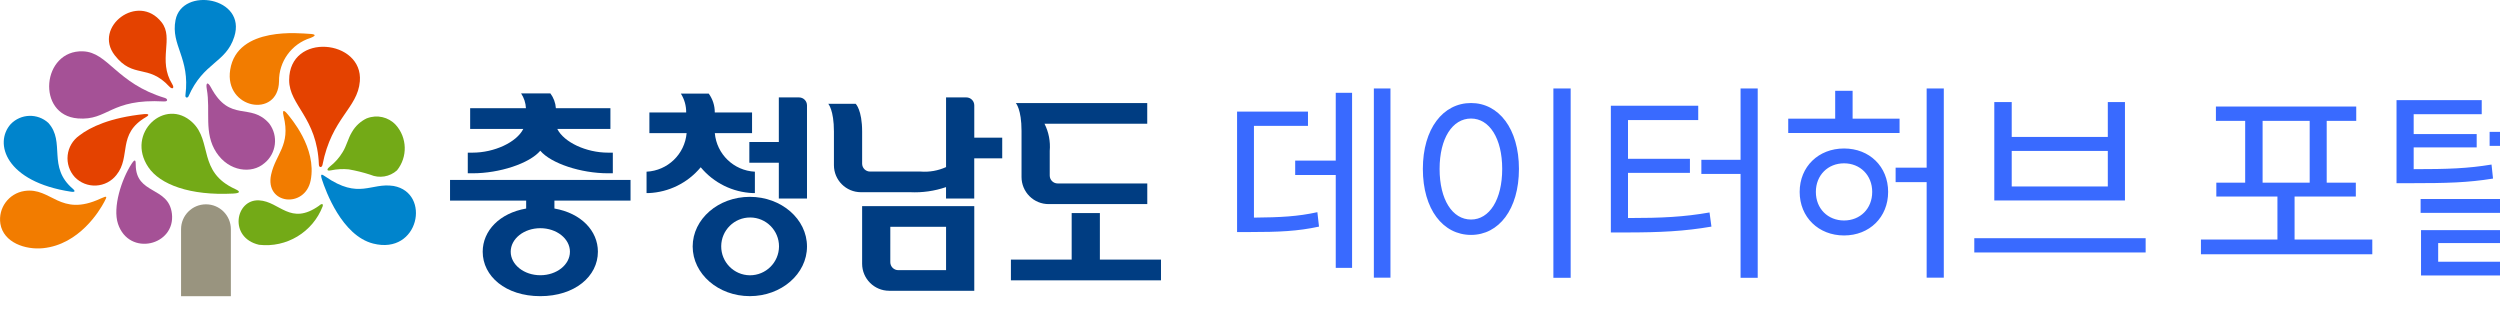
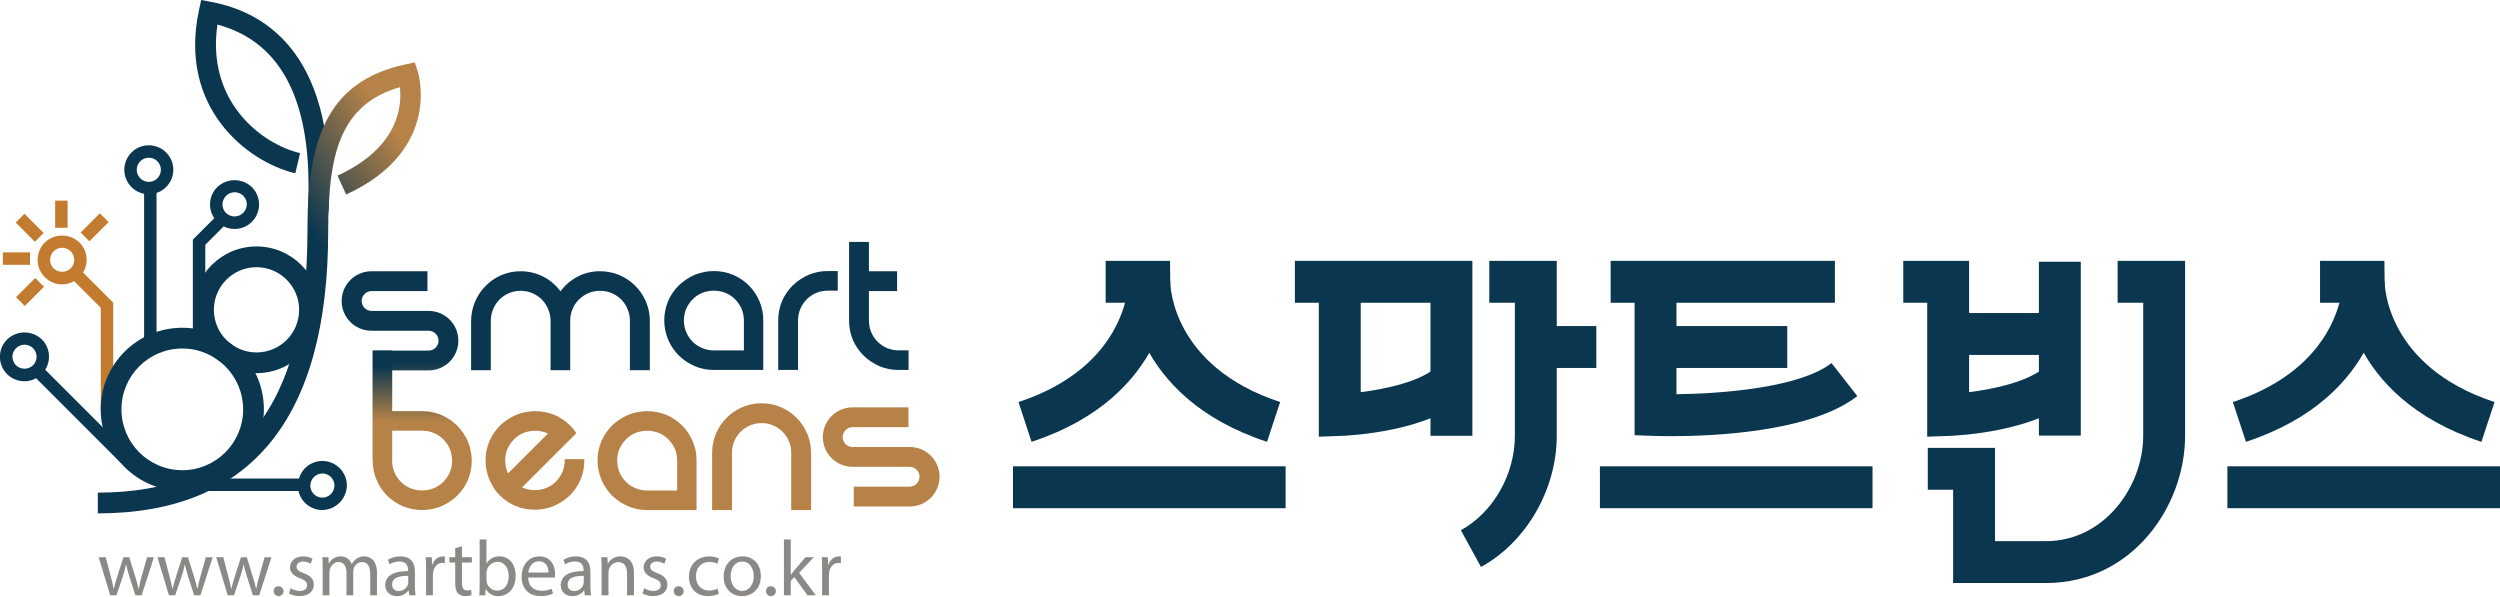
- <svg xmlns="http://www.w3.org/2000/svg" width="287" height="36" viewBox="0 0 287 36">
+ <svg xmlns="http://www.w3.org/2000/svg" xmlns:xlink="http://www.w3.org/1999/xlink" width="1636.949" height="390.336" viewBox="0 0 1636.949 390.336">
  <defs>
-     <clipPath id="clip-path">
-       <rect id="사각형_1910" data-name="사각형 1910" width="133.282" height="34" fill="none" />
-     </clipPath>
+     <linearGradient id="linear-gradient" x1="0.5" y1="0.378" x2="0.5" y2="0.634" gradientUnits="objectBoundingBox">
+       <stop offset="0" stop-color="#0a3650" />
+       <stop offset="1" stop-color="#b68248" />
+     </linearGradient>
+     <linearGradient id="linear-gradient-2" x1="0.696" y1="0.412" x2="0.94" y2="0.176" xlink:href="#linear-gradient" />
+     <linearGradient id="linear-gradient-3" x1="0.5" y1="0.143" x2="0.5" y2="0.638" xlink:href="#linear-gradient" />
  </defs>
-   <g id="logo" transform="translate(0 -0.001)">
-     <g id="그룹_1739" data-name="그룹 1739" transform="translate(0 0.001)" clip-path="url(#clip-path)">
-       <path id="패스_38382" data-name="패스 38382" d="M25.006,16.4c-3.132-2.959-7.693,1.222-5.069,5.129,1.341,2,4.793,3.294,9.745,3.034.707-.037.939-.194.235-.514-4.335-1.97-2.6-5.467-4.911-7.649" transform="translate(-2.912 -2.342)" fill="#73aa17" fill-rule="evenodd" />
-       <path id="패스_38383" data-name="패스 38383" d="M11.969,27.1c.323-.615.41-.766-.421-.38-4.7,2.184-5.621-1.341-8.744-.871A3.3,3.3,0,0,0,.042,29.608c.36,2.184,2.892,3.013,4.906,2.808,4.15-.425,6.487-4.3,7.02-5.313" transform="translate(0 -3.924)" fill="#f27c00" fill-rule="evenodd" />
-       <path id="패스_38384" data-name="패스 38384" d="M8.455,24.071c.166.141.382.412-.221.321-7.516-1.133-8.88-5.578-6.926-7.762a3.1,3.1,0,0,1,4.315-.141c2.008,2.214-.155,5.057,2.833,7.583" transform="translate(-0.077 -2.384)" fill="#0084cc" fill-rule="evenodd" />
-       <path id="패스_38385" data-name="패스 38385" d="M40.2,4.566c.732.026.92.175.178.471a5.156,5.156,0,0,0-3.619,4.993c-.1,4.288-6.306,3.152-5.607-1.33.79-5.072,8.2-4.166,9.048-4.134" transform="translate(-4.727 -0.682)" fill="#f27c00" fill-rule="evenodd" />
-       <path id="패스_38386" data-name="패스 38386" d="M15.939,29c1.275,3.811,6.631,2.483,6.189-1.18-.382-3.153-4.151-2.142-4.151-5.612,0-.422-.036-.769-.46-.123-1.181,1.8-2.208,5.028-1.577,6.915" transform="translate(-2.394 -3.303)" fill="#a55196" fill-rule="evenodd" />
-       <path id="패스_38387" data-name="패스 38387" d="M41.532,27.744c-3.3,2.331-4.5-.487-6.875-.62-2.732-.153-3.526,4.286-.01,5.1a6.966,6.966,0,0,0,7.3-4.4c.087-.21,0-.451-.417-.08" transform="translate(-4.91 -4.123)" fill="#73aa17" fill-rule="evenodd" />
-       <path id="패스_38388" data-name="패스 38388" d="M41.23,22.99c.739-3.745-2.371-7.243-2.666-7.615-.078-.1-.711-.862-.437.262.821,3.35-.911,4.3-1.436,6.687-.757,3.435,3.895,3.931,4.539.666" transform="translate(-5.565 -2.285)" fill="#f27c00" fill-rule="evenodd" />
-       <path id="패스_38389" data-name="패스 38389" d="M17.978,15.441c-3.943.4-6.241,1.5-7.483,2.463a3.2,3.2,0,0,0-.517,4.778,3.169,3.169,0,0,0,4.775-.247c1.721-2.117.036-4.7,3.407-6.655.494-.286.186-.377-.182-.338" transform="translate(-1.389 -2.346)" fill="#e44200" />
-       <path id="패스_38390" data-name="패스 38390" d="M48.874,15.965a3.882,3.882,0,0,0-1.738,1.6c-.438.721-.61,1.57-1.055,2.285A6.038,6.038,0,0,1,44.626,21.5c-.321.24-.5.577.114.45a6.619,6.619,0,0,1,2.033-.113,17.992,17.992,0,0,1,2.477.615,2.881,2.881,0,0,0,3.064-.5,4.031,4.031,0,0,0-.141-5.221,3.011,3.011,0,0,0-3.3-.758" transform="translate(-6.739 -2.395)" fill="#73aa17" fill-rule="evenodd" />
-       <path id="패스_38391" data-name="패스 38391" d="M51.8,24.945c-2.648-.415-3.948,1.6-7.846-1.084-.347-.237-.637-.436-.382.352.419,1.281,2.279,6.432,5.88,7.345,5.274,1.34,6.671-5.816,2.348-6.613" transform="translate(-6.609 -3.596)" fill="#0084cc" fill-rule="evenodd" />
-       <path id="패스_38392" data-name="패스 38392" d="M23.747,2.3c-.571,2.93,1.693,4.316,1.136,8.624-.044.343.265.335.349.143,1.719-3.95,4.287-3.8,5.258-6.846C31.943-.328,24.5-1.558,23.747,2.3" transform="translate(-3.596 0)" fill="#0084cc" fill-rule="evenodd" />
-       <path id="패스_38393" data-name="패스 38393" d="M9.946,14.652c3.494.274,3.675-2.3,9.882-1.95.505.028.444-.3.12-.4-5.564-1.678-6.513-5.243-9.405-5.353-4.726-.18-5.4,7.33-.6,7.7" transform="translate(-1.012 -1.056)" fill="#a55196" fill-rule="evenodd" />
-       <path id="패스_38394" data-name="패스 38394" d="M15.409,6.564c2.141,2.753,3.8.935,6.26,3.584.359.387.628.2.35-.254-1.712-2.77.213-5.28-1.224-7.112-2.709-3.455-7.9.544-5.386,3.781" transform="translate(-2.24 -0.221)" fill="#e44200" fill-rule="evenodd" />
-       <path id="패스_38395" data-name="패스 38395" d="M39.146,10.156c0,2.918,3.208,4.269,3.413,9.71.014.36.345.371.415.015,1.06-5.42,4.032-6.469,4.288-9.584.4-4.814-8.116-5.685-8.116-.142" transform="translate(-5.951 -0.963)" fill="#e44200" fill-rule="evenodd" />
-       <path id="패스_38396" data-name="패스 38396" d="M34.584,20.469a3.3,3.3,0,0,0,.566-4.577c-2.163-2.479-4.485-.011-6.695-4.151-.364-.68-.6-.533-.467.2.454,2.528-.376,5.04,1.1,7.284,1.464,2.223,4.079,2.469,5.495,1.241" transform="translate(-4.249 -1.719)" fill="#a55196" fill-rule="evenodd" />
-       <path id="패스_38397" data-name="패스 38397" d="M27.37,27.661a2.859,2.859,0,0,0-2.859,2.859v7.685H30.23V30.52a2.859,2.859,0,0,0-2.859-2.859" transform="translate(-3.726 -4.205)" fill="#99947f" fill-rule="evenodd" />
-       <path id="패스_38398" data-name="패스 38398" d="M71.651,19.225c1.241,1.468,4.689,2.591,7.773,2.591h.554v-2.37h-.554c-2.5,0-5.058-1.194-5.822-2.723h6.1V14.345H73.441a3.173,3.173,0,0,0-.632-1.7H69.448a3.335,3.335,0,0,1,.555,1.7H63.6v2.378h6.1c-.761,1.529-3.323,2.723-5.819,2.723h-.554v2.37h.554c3.082,0,6.524-1.123,7.771-2.591" transform="translate(-9.626 -1.922)" fill="#003d82" />
-       <path id="패스_38399" data-name="패스 38399" d="M81.647,26.734V24.356H60.925v2.378h8.739v.909c-3.052.528-4.989,2.551-4.989,4.959,0,2.818,2.639,5.1,6.61,5.1S77.9,35.42,77.9,32.6c0-2.411-1.938-4.431-4.992-4.959v-.909ZM74.69,32.6c0,1.5-1.53,2.7-3.4,2.7s-3.4-1.208-3.4-2.7,1.525-2.7,3.4-2.7,3.4,1.208,3.4,2.7" transform="translate(-9.261 -3.703)" fill="#003d82" />
-       <path id="패스_38400" data-name="패스 38400" d="M147.07,34.189V28.843h-3.238v5.347h-6.975v2.376h17.229V34.189Z" transform="translate(-20.804 -4.385)" fill="#003d82" />
-       <path id="패스_38401" data-name="패스 38401" d="M138.177,22.442a3.106,3.106,0,0,0,3.108,3.109h11.328V23.181H142.323a.909.909,0,0,1-.909-.913V19.44a5.781,5.781,0,0,0-.6-3.112h11.794V13.951H137.522s.655.707.655,3.191Z" transform="translate(-20.905 -2.121)" fill="#003d82" />
-       <path id="패스_38402" data-name="패스 38402" d="M128.892,17.807V14.1a.912.912,0,0,0-.912-.912h-2.328v8h0a5.987,5.987,0,0,1-2.926.512h-5.8a.908.908,0,0,1-.908-.909V17.11c0-2.485-.741-3.189-.741-3.189h-3.148s.651.7.651,3.189v3.86a3.1,3.1,0,0,0,3.1,3.1h5.657a11.029,11.029,0,0,0,4.112-.586l0-.005V24.8h3.239V20.182H132.1V17.807Z" transform="translate(-17.045 -2.005)" fill="#003d82" />
-       <path id="패스_38403" data-name="패스 38403" d="M116.714,34.524a3.107,3.107,0,0,0,3.107,3.1h9.768V27.909H116.714Zm3.236-4.241h6.4v4.974h-5.492a.915.915,0,0,1-.909-.914Z" transform="translate(-17.742 -4.243)" fill="#003d82" />
-       <path id="패스_38404" data-name="패스 38404" d="M100.335,26.648c-3.623,0-6.561,2.556-6.561,5.7s2.937,5.7,6.561,5.7,6.563-2.554,6.563-5.7-2.938-5.7-6.563-5.7m0,9.006a3.318,3.318,0,1,1,3.351-3.316,3.333,3.333,0,0,1-3.351,3.316" transform="translate(-14.255 -4.051)" fill="#003d82" />
-       <path id="패스_38405" data-name="패스 38405" d="M107.158,13.19H104.83v5.119h-3.385v2.376h3.385V24.8h3.234V14.1a.912.912,0,0,0-.906-.911" transform="translate(-15.421 -2.005)" fill="#003d82" />
-       <path id="패스_38406" data-name="패스 38406" d="M93.75,21.131a8.212,8.212,0,0,0,6,2.963h.217V21.637a4.858,4.858,0,0,1-4.6-4.424h4.275V14.835H95.362a3.626,3.626,0,0,0-.691-2.159h-3.2a3.945,3.945,0,0,1,.608,2.159H87.856v2.378H92.13a4.855,4.855,0,0,1-4.6,4.424v2.457h.216a8.208,8.208,0,0,0,6-2.963" transform="translate(-13.306 -1.927)" fill="#003d82" />
+   <g id="그룹_7415" data-name="그룹 7415" transform="translate(-71.784 -211.513)">
+     <g id="그룹_7399" data-name="그룹 7399" transform="translate(735.079 382.309)">
+       <g id="그룹_7364" data-name="그룹 7364" transform="translate(598.976)">
+         <g id="그룹_7363" data-name="그룹 7363">
+           <path id="패스_54129" data-name="패스 54129" d="M687.382,495.3H626.594V434.216H610V406.783h44.028v61.09h33.355c38.085,0,63.67-35.667,63.67-68.98V311.771H734.306V284.338h44.178V398.894C778.485,445.26,743.657,495.3,687.382,495.3Z" transform="translate(-609.999 -284.338)" fill="#0a3650" />
+         </g>
+       </g>
+       <g id="그룹_7366" data-name="그룹 7366" transform="translate(293.258)">
+         <g id="그룹_7365" data-name="그룹 7365">
+           <path id="패스_54130" data-name="패스 54130" d="M492.826,484.773l-13.181-24.056c21.138-11.586,35.344-36.432,35.344-61.824V311.771H498.243V284.338h44.178V398.894C542.421,434,522.494,468.516,492.826,484.773Z" transform="translate(-479.645 -284.338)" fill="#0a3650" />
+         </g>
+       </g>
+       <g id="그룹_7368" data-name="그룹 7368" transform="translate(3.579)">
+         <g id="그룹_7367" data-name="그룹 7367">
+           <path id="패스_54131" data-name="패스 54131" d="M364.711,402.845l-8.581-26.051c49.526-16.321,64.969-47.159,69.777-65.023h-12.69V284.338h42.142l.152,13.57C455.542,300.957,455.284,373,364.711,402.845Z" transform="translate(-356.13 -284.338)" fill="#0a3650" />
+         </g>
+       </g>
+       <g id="그룹_7370" data-name="그룹 7370" transform="translate(75.527 13.57)">
+         <g id="그룹_7369" data-name="그룹 7369">
+           <path id="패스_54132" data-name="패스 54132" d="M477.611,395.062c-90.575-29.844-90.833-101.889-90.8-104.938l27.433.3-13.715-.148,13.715.047c.012,2.247,1.065,55.332,71.951,78.692Z" transform="translate(-386.808 -290.124)" fill="#0a3650" />
+         </g>
+       </g>
+       <g id="그룹_7372" data-name="그룹 7372" transform="translate(0 134.536)">
+         <g id="그룹_7371" data-name="그룹 7371">
+           <rect id="사각형_2733" data-name="사각형 2733" width="178.49" height="27.432" fill="#0a3650" />
+         </g>
+       </g>
+       <g id="그룹_7374" data-name="그룹 7374" transform="translate(798.736)">
+         <g id="그룹_7373" data-name="그룹 7373">
+           <path id="패스_54133" data-name="패스 54133" d="M703.755,402.845l-8.581-26.051c49.54-16.323,64.969-47.159,69.777-65.023H752.263V284.338h42.143l.152,13.565C794.588,300.957,794.335,373,703.755,402.845Z" transform="translate(-695.174 -284.338)" fill="#0a3650" />
+         </g>
+       </g>
+       <g id="그룹_7376" data-name="그룹 7376" transform="translate(870.686 13.57)">
+         <g id="그룹_7375" data-name="그룹 7375">
+           <path id="패스_54134" data-name="패스 54134" d="M816.661,395.062c-90.58-29.844-90.838-101.889-90.807-104.938l27.433.3-13.718-.148,13.718.047c.012,2.247,1.065,55.332,71.956,78.692Z" transform="translate(-725.853 -290.124)" fill="#0a3650" />
+         </g>
+       </g>
+       <g id="그룹_7378" data-name="그룹 7378" transform="translate(795.158 134.536)">
+         <g id="그룹_7377" data-name="그룹 7377">
+           <rect id="사각형_2734" data-name="사각형 2734" width="178.496" height="27.432" fill="#0a3650" />
+         </g>
+       </g>
+       <g id="그룹_7380" data-name="그룹 7380" transform="translate(384.298 134.536)">
+         <g id="그룹_7379" data-name="그룹 7379">
+           <rect id="사각형_2735" data-name="사각형 2735" width="178.496" height="27.432" fill="#0a3650" />
+         </g>
+       </g>
+       <g id="그룹_7382" data-name="그룹 7382" transform="translate(184.569 0.001)">
+         <g id="그룹_7381" data-name="그룹 7381">
+           <path id="패스_54135" data-name="패스 54135" d="M549.525,398.892H522.093V311.77H433.3V284.338H549.525Z" transform="translate(-433.302 -284.338)" fill="#0a3650" />
+         </g>
+       </g>
+       <g id="그룹_7384" data-name="그룹 7384" transform="translate(200.246 13.718)">
+         <g id="그룹_7383" data-name="그룹 7383">
+           <path id="패스_54136" data-name="패스 54136" d="M439.986,391.607V290.187h27.431v72.265c16.464-2.064,39.37-6.937,50.1-16.842l18.61,20.148C511.595,388.422,460,390.891,454.191,391.1Z" transform="translate(-439.986 -290.187)" fill="#0a3650" />
+         </g>
+       </g>
+       <g id="그룹_7386" data-name="그룹 7386" transform="translate(582.924)">
+         <g id="그룹_7385" data-name="그룹 7385">
+           <path id="패스_54137" data-name="패스 54137" d="M618.829,399.475v-87.7H603.155V284.338h43.106v85.983c16.462-2.064,39.378-6.937,50.1-16.844l18.612,20.155c-24.534,22.658-76.135,25.127-81.937,25.336Z" transform="translate(-603.155 -284.338)" fill="#0a3650" />
+         </g>
+       </g>
+       <g id="그룹_7388" data-name="그룹 7388" transform="translate(391.323 0.001)">
+         <g id="그룹_7387" data-name="그룹 7387">
+           <rect id="사각형_2736" data-name="사각형 2736" width="146.83" height="27.432" fill="#0a3650" />
+         </g>
+       </g>
+       <g id="그룹_7390" data-name="그룹 7390" transform="translate(406.997 13.718)">
+         <g id="그룹_7389" data-name="그룹 7389">
+           <path id="패스_54138" data-name="패스 54138" d="M552.366,391.267c-5.462,0-9.323-.11-10.981-.167l-13.244-.455V290.187h27.433V363.8c29.473-.324,80.84-4.25,101.511-20.4l16.886,21.617C643.678,388.694,579.03,391.267,552.366,391.267Z" transform="translate(-528.142 -290.187)" fill="#0a3650" />
+         </g>
+       </g>
+       <g id="그룹_7392" data-name="그룹 7392" transform="translate(420.714 42.705)">
+         <g id="그룹_7391" data-name="그룹 7391">
+           <rect id="사각형_2737" data-name="사각형 2737" width="86.259" height="27.432" fill="#0a3650" />
+         </g>
+       </g>
+       <g id="그룹_7394" data-name="그룹 7394" transform="translate(605.863 34.171)">
+         <g id="그룹_7393" data-name="그룹 7393">
+           <rect id="사각형_2738" data-name="사각형 2738" width="86.259" height="27.432" fill="#0a3650" />
+         </g>
+       </g>
+       <g id="그룹_7396" data-name="그룹 7396" transform="translate(671.721 0.575)">
+         <g id="그룹_7395" data-name="그룹 7395">
+           <rect id="사각형_2739" data-name="사각형 2739" width="27.432" height="113.857" fill="#0a3650" />
+         </g>
+       </g>
+       <g id="그룹_7398" data-name="그룹 7398" transform="translate(340.365 42.705)">
+         <g id="그룹_7397" data-name="그룹 7397">
+           <rect id="사각형_2740" data-name="사각형 2740" width="41.576" height="27.432" fill="#0a3650" />
+         </g>
+       </g>
    </g>
-     <text id="데이터허브_포털" data-name="데이터허브 포털" transform="translate(140 30)" fill="#396aff" font-size="24" font-family="Pretendard-Medium, Pretendard" font-weight="500" letter-spacing="-0.03em">
-       <tspan x="0" y="0">데이터허브 포털</tspan>
-     </text>
+     <g id="그룹_7400" data-name="그룹 7400" transform="translate(136.401 564.747)">
+       <path id="패스_54139" data-name="패스 54139" d="M103.968,367.086l3.293,12.658c.72,2.781,1.391,5.354,1.853,7.927h.155c.565-2.521,1.391-5.2,2.214-7.873l4.064-12.711h3.809l3.86,12.456c.926,2.983,1.646,5.608,2.212,8.129h.155a74.713,74.713,0,0,1,1.9-8.08l3.548-12.505h4.48l-8.028,24.907h-4.118l-3.809-11.886a83.021,83.021,0,0,1-2.212-8.185h-.1a73.382,73.382,0,0,1-2.263,8.234l-4.015,11.837H106.85l-7.514-24.907Z" transform="translate(-99.336 -355.456)" fill="#8b8985" />
+       <path id="패스_54140" data-name="패스 54140" d="M120.375,367.086l3.293,12.658c.72,2.781,1.391,5.354,1.853,7.927h.155c.565-2.521,1.388-5.2,2.212-7.873l4.067-12.711h3.809l3.858,12.456c.926,2.983,1.646,5.608,2.214,8.129h.155a74.154,74.154,0,0,1,1.9-8.08l3.548-12.505h4.477l-8.026,24.907h-4.118l-3.809-11.886a83.029,83.029,0,0,1-2.212-8.185h-.1a73.376,73.376,0,0,1-2.263,8.234l-4.015,11.837h-4.116l-7.514-24.907Z" transform="translate(-77.264 -355.456)" fill="#8b8985" />
+       <path id="패스_54141" data-name="패스 54141" d="M136.78,367.086l3.3,12.658c.72,2.781,1.391,5.354,1.853,7.927h.155c.565-2.521,1.388-5.2,2.212-7.873l4.064-12.711h3.809l3.86,12.456c.926,2.983,1.646,5.608,2.212,8.129h.155a75.273,75.273,0,0,1,1.9-8.08l3.551-12.505h4.477L160.3,391.993h-4.116l-3.809-11.886a83.029,83.029,0,0,1-2.212-8.185h-.1a73.877,73.877,0,0,1-2.266,8.234l-4.013,11.837h-4.118l-7.512-24.907Z" transform="translate(-55.192 -355.456)" fill="#8b8985" />
+       <path id="패스_54142" data-name="패스 54142" d="M148.185,378.424a3.041,3.041,0,0,1,3.086-3.241,3.247,3.247,0,1,1-3.086,3.241Z" transform="translate(-33.62 -344.563)" fill="#8b8985" />
+       <path id="패스_54143" data-name="패스 54143" d="M153.572,387.685a11.872,11.872,0,0,0,5.969,1.8c3.3,0,4.838-1.646,4.838-3.706,0-2.16-1.288-3.344-4.632-4.578-4.477-1.6-6.586-4.067-6.586-7.05,0-4.015,3.241-7.308,8.593-7.308a12.431,12.431,0,0,1,6.124,1.543l-1.133,3.293a9.7,9.7,0,0,0-5.094-1.44c-2.676,0-4.17,1.543-4.17,3.4,0,2.059,1.494,2.986,4.735,4.219,4.322,1.646,6.536,3.809,6.536,7.514,0,4.374-3.4,7.463-9.315,7.463a14.172,14.172,0,0,1-7-1.7Z" transform="translate(-27.897 -355.78)" fill="#8b8985" />
+       <path id="패스_54144" data-name="패스 54144" d="M161.988,374.153c0-2.575-.049-4.684-.2-6.743h3.961l.206,4.015h.152a8.585,8.585,0,0,1,7.824-4.58,7.365,7.365,0,0,1,7.05,4.991h.1a10.257,10.257,0,0,1,2.779-3.241,8.49,8.49,0,0,1,5.5-1.75c3.3,0,8.183,2.162,8.183,10.8v14.667h-4.426v-14.1c0-4.787-1.75-7.667-5.4-7.667a5.863,5.863,0,0,0-5.352,4.116,7.51,7.51,0,0,0-.359,2.266v15.385h-4.428V377.394c0-3.963-1.747-6.844-5.195-6.844-2.831,0-4.89,2.263-5.61,4.526a6.241,6.241,0,0,0-.361,2.214v15.026h-4.426Z" transform="translate(-15.325 -355.78)" fill="#8b8985" />
+       <path id="패스_54145" data-name="패스 54145" d="M195.077,392.317l-.361-3.14h-.155a9.272,9.272,0,0,1-7.615,3.706c-5.042,0-7.615-3.548-7.615-7.153,0-6.02,5.35-9.313,14.975-9.262v-.516c0-2.057-.568-5.762-5.662-5.762a12.422,12.422,0,0,0-6.485,1.85l-1.027-2.983a15.46,15.46,0,0,1,8.18-2.212c7.615,0,9.468,5.195,9.468,10.19v9.313a34.979,34.979,0,0,0,.413,5.969Zm-.668-12.711c-4.942-.1-10.551.772-10.551,5.61a4.009,4.009,0,0,0,4.271,4.325,6.2,6.2,0,0,0,6.023-4.17,4.709,4.709,0,0,0,.258-1.44Z" transform="translate(8.28 -355.78)" fill="#8b8985" />
+       <path id="패스_54146" data-name="패스 54146" d="M190.855,375.18c0-2.934-.052-5.455-.206-7.77h3.964l.155,4.89h.2c1.133-3.347,3.86-5.455,6.9-5.455a4.879,4.879,0,0,1,1.285.152v4.271a6.921,6.921,0,0,0-1.543-.152c-3.192,0-5.455,2.418-6.072,5.816a12.667,12.667,0,0,0-.206,2.108v13.277h-4.477Z" transform="translate(23.506 -355.78)" fill="#8b8985" />
+       <path id="패스_54147" data-name="패스 54147" d="M205.514,364.036v7.153H212v3.45h-6.485v13.429c0,3.089.875,4.838,3.4,4.838a10.037,10.037,0,0,0,2.624-.31l.206,3.4a11.1,11.1,0,0,1-4.013.619,6.268,6.268,0,0,1-4.89-1.907c-1.285-1.337-1.75-3.548-1.75-6.482V374.639h-3.86v-3.45h3.86V365.22Z" transform="translate(32.357 -359.559)" fill="#8b8985" />
+       <path id="패스_54148" data-name="패스 54148" d="M205.608,398.664c.1-1.7.2-4.219.2-6.433v-30.1h4.477v15.645h.1a9.275,9.275,0,0,1,8.492-4.58c6.175,0,10.549,5.146,10.5,12.712,0,8.9-5.61,13.326-11.168,13.326a8.873,8.873,0,0,1-8.335-4.681h-.155l-.206,4.116Zm4.681-9.984a8.453,8.453,0,0,0,.206,1.646,6.988,6.988,0,0,0,6.794,5.3c4.733,0,7.564-3.858,7.564-9.571,0-4.991-2.573-9.261-7.411-9.261a7.219,7.219,0,0,0-6.9,5.556,8.921,8.921,0,0,0-.258,1.853Z" transform="translate(43.631 -362.127)" fill="#8b8985" />
+       <path id="패스_54149" data-name="패스 54149" d="M221.73,380.687c.1,6.124,4.015,8.647,8.544,8.647a16.382,16.382,0,0,0,6.9-1.287l.772,3.244a20.221,20.221,0,0,1-8.286,1.543c-7.667,0-12.247-5.045-12.247-12.559s4.426-13.429,11.682-13.429c8.131,0,10.291,7.153,10.291,11.733a17.019,17.019,0,0,1-.155,2.108Zm13.277-3.241c.052-2.882-1.182-7.359-6.278-7.359-4.58,0-6.586,4.219-6.947,7.359Z" transform="translate(59.505 -355.78)" fill="#8b8985" />
+       <path id="패스_54150" data-name="패스 54150" d="M244.08,392.317l-.361-3.14h-.155a9.273,9.273,0,0,1-7.615,3.706c-5.042,0-7.617-3.548-7.617-7.153,0-6.02,5.352-9.313,14.977-9.262v-.516c0-2.057-.568-5.762-5.662-5.762a12.423,12.423,0,0,0-6.485,1.85l-1.027-2.983a15.46,15.46,0,0,1,8.18-2.212c7.615,0,9.468,5.195,9.468,10.19v9.313a34.979,34.979,0,0,0,.413,5.969Zm-.668-12.711c-4.942-.1-10.552.772-10.552,5.61a4.009,4.009,0,0,0,4.271,4.325,6.2,6.2,0,0,0,6.023-4.17,4.71,4.71,0,0,0,.258-1.44Z" transform="translate(74.2 -355.78)" fill="#8b8985" />
+       <path id="패스_54151" data-name="패스 54151" d="M239.854,374.153c0-2.575-.049-4.684-.2-6.743h4.013l.258,4.118h.1a9.153,9.153,0,0,1,8.232-4.684c3.45,0,8.8,2.059,8.8,10.6v14.871h-4.529V377.959c0-4.013-1.494-7.359-5.765-7.359a6.435,6.435,0,0,0-6.072,4.632,6.51,6.51,0,0,0-.31,2.111v14.975h-4.529Z" transform="translate(89.427 -355.78)" fill="#8b8985" />
+       <path id="패스_54152" data-name="패스 54152" d="M252.3,387.685a11.874,11.874,0,0,0,5.971,1.8c3.293,0,4.836-1.646,4.836-3.706,0-2.16-1.285-3.344-4.63-4.578-4.477-1.6-6.588-4.067-6.588-7.05,0-4.015,3.241-7.308,8.593-7.308a12.448,12.448,0,0,1,6.126,1.543l-1.133,3.293a9.7,9.7,0,0,0-5.1-1.44c-2.674,0-4.168,1.543-4.168,3.4,0,2.059,1.494,2.986,4.735,4.219,4.322,1.646,6.536,3.809,6.536,7.514,0,4.374-3.4,7.463-9.315,7.463a14.172,14.172,0,0,1-7-1.7Z" transform="translate(104.918 -355.78)" fill="#8b8985" />
+       <path id="패스_54153" data-name="패스 54153" d="M259.895,378.424a3.041,3.041,0,0,1,3.086-3.241,3.247,3.247,0,1,1-3.086,3.241Z" transform="translate(116.662 -344.563)" fill="#8b8985" />
+       <path id="패스_54154" data-name="패스 54154" d="M283.683,391.363a16.692,16.692,0,0,1-7.153,1.442c-7.514,0-12.4-5.1-12.4-12.711,0-7.669,5.249-13.227,13.378-13.227a15.155,15.155,0,0,1,6.281,1.288l-1.03,3.5a10.514,10.514,0,0,0-5.251-1.184c-5.711,0-8.8,4.221-8.8,9.419,0,5.765,3.706,9.316,8.645,9.316a12.883,12.883,0,0,0,5.558-1.236Z" transform="translate(122.357 -355.752)" fill="#8b8985" />
+       <path id="패스_54155" data-name="패스 54155" d="M298.165,379.66c0,9.21-6.382,13.223-12.4,13.223-6.743,0-11.94-4.939-11.94-12.815,0-8.333,5.455-13.223,12.35-13.223C293.326,366.845,298.165,372.04,298.165,379.66Zm-19.761.256c0,5.455,3.138,9.571,7.564,9.571,4.325,0,7.566-4.064,7.566-9.674,0-4.219-2.111-9.571-7.463-9.571S278.4,375.18,278.4,379.915Z" transform="translate(135.4 -355.78)" fill="#8b8985" />
+       <path id="패스_54156" data-name="패스 54156" d="M285.646,378.424a3.041,3.041,0,0,1,3.086-3.241,3.247,3.247,0,1,1-3.086,3.241Z" transform="translate(151.305 -344.563)" fill="#8b8985" />
+       <path id="패스_54157" data-name="패스 54157" d="M295.124,385.181h.1c.617-.875,1.492-1.956,2.212-2.831l7.308-8.593H310.2L300.579,384l10.962,14.667h-5.507l-8.6-11.94-2.315,2.575v9.365h-4.477V362.127h4.477Z" transform="translate(158.033 -362.127)" fill="#8b8985" />
+       <path id="패스_54158" data-name="패스 54158" d="M301.425,375.18c0-2.934-.052-5.455-.206-7.77h3.964l.155,4.89h.2c1.133-3.347,3.86-5.455,6.9-5.455a4.9,4.9,0,0,1,1.287.152v4.271a6.935,6.935,0,0,0-1.543-.152c-3.192,0-5.455,2.418-6.072,5.816a12.677,12.677,0,0,0-.206,2.108v13.277h-4.477Z" transform="translate(172.255 -355.78)" fill="#8b8985" />
+     </g>
+     <g id="그룹_7401" data-name="그룹 7401" transform="translate(199.548 211.513)">
+       <path id="패스_54159" data-name="패스 54159" d="M213.609,350.049l-13.558-.755c3.846-69.242-16.061-110.139-59.186-121.69-7.355,50.086,28.552,78.119,54.12,84.172l-3.126,13.218c-31.708-7.512-76.865-43.2-63.034-107.018l1.4-6.464,6.5,1.231C174.872,219.965,219.186,249.65,213.609,350.049Z" transform="translate(-126.261 -211.513)" fill="#0a3650" />
+     </g>
+     <g id="그룹_7402" data-name="그룹 7402" transform="translate(506.72 389)">
+       <path id="패스_54160" data-name="패스 54160" d="M308.172,351.944h13.893V319.507a31,31,0,0,0-2.528-12.636,32.648,32.648,0,0,0-6.9-10.286,34.21,34.21,0,0,0-10.277-6.919,33.272,33.272,0,0,0-25.181,0,35.708,35.708,0,0,0-10.427,6.919,32.764,32.764,0,0,0-7,10.286,32.713,32.713,0,0,0,0,25.153,33.01,33.01,0,0,0,7,10.432,33.481,33.481,0,0,0,10.427,6.961,30.858,30.858,0,0,0,12.54,2.528ZM275.8,333.428a19.343,19.343,0,0,1-4.189-6.283,19.956,19.956,0,0,1,0-15.277A20.207,20.207,0,0,1,275.8,305.7a19.325,19.325,0,0,1,6.248-4.222,21.584,21.584,0,0,1,7.671-1.454,21.079,21.079,0,0,1,7.639,1.454,18.316,18.316,0,0,1,6.295,4.222,20.685,20.685,0,0,1,4.205,6.166,19.933,19.933,0,0,1,1.522,7.639v19.639H289.717a20.031,20.031,0,0,1-7.671-1.527A18.912,18.912,0,0,1,275.8,333.428Z" transform="translate(-257.235 -287.191)" fill="#0a3650" />
+     </g>
+     <g id="그룹_7403" data-name="그룹 7403" transform="translate(463.044 480.729)">
+       <path id="패스_54161" data-name="패스 54161" d="M294.012,335.694a34.209,34.209,0,0,0-10.277-6.919,33.3,33.3,0,0,0-25.181,0,35.707,35.707,0,0,0-10.427,6.919,32.774,32.774,0,0,0-7,10.289,32.707,32.707,0,0,0,0,25.151,33.009,33.009,0,0,0,7,10.432,33.442,33.442,0,0,0,10.427,6.961,30.829,30.829,0,0,0,12.54,2.528H303.44V358.619a30.95,30.95,0,0,0-2.528-12.636A32.612,32.612,0,0,0,294.012,335.694Zm-3.258,42.565H271.094a20.077,20.077,0,0,1-7.672-1.527,18.919,18.919,0,0,1-6.248-4.193,19.334,19.334,0,0,1-4.189-6.281,19.957,19.957,0,0,1,0-15.277,20.18,20.18,0,0,1,4.189-6.166,19.292,19.292,0,0,1,6.248-4.224,21.584,21.584,0,0,1,7.672-1.454,21.078,21.078,0,0,1,7.639,1.454,18.287,18.287,0,0,1,6.295,4.224,20.655,20.655,0,0,1,4.205,6.166,19.926,19.926,0,0,1,1.522,7.639Z" transform="translate(-238.612 -326.303)" fill="#b68248" />
+     </g>
+     <g id="그룹_7404" data-name="그룹 7404" transform="translate(380.267 389.122)">
+       <path id="패스_54162" data-name="패스 54162" d="M295.409,301.57a20.059,20.059,0,0,1,6.187,4.189,18.854,18.854,0,0,1,4.184,6.339,19.356,19.356,0,0,1,1.5,7.6v32.339h13.049V319.695a31.193,31.193,0,0,0-2.542-12.517,31.938,31.938,0,0,0-7.019-10.437,33.316,33.316,0,0,0-10.4-7,32.241,32.241,0,0,0-12.55-2.5,30.831,30.831,0,0,0-14.811,3.544,31.636,31.636,0,0,0-11.164,9.611,32.165,32.165,0,0,0-26-13.155,31.96,31.96,0,0,0-12.636,2.5,32.888,32.888,0,0,0-10.305,7,32.756,32.756,0,0,0-9.595,22.953v32.339h12.878V319.695a20.1,20.1,0,0,1,5.7-13.936,19.451,19.451,0,0,1,13.957-5.708,19.129,19.129,0,0,1,7.545,1.52,20.009,20.009,0,0,1,6.224,4.189,20.328,20.328,0,0,1,5.727,13.936v32.339h12.857V319.695a19.551,19.551,0,0,1,1.482-7.6,18.125,18.125,0,0,1,4.243-6.339,19.361,19.361,0,0,1,13.891-5.708A19.343,19.343,0,0,1,295.409,301.57Z" transform="translate(-203.317 -287.243)" fill="#0a3650" />
+     </g>
+     <g id="그룹_7405" data-name="그룹 7405" transform="translate(581.352 389)">
+       <path id="패스_54163" data-name="패스 54163" d="M328.017,300.027V287.191h-6.511a31.6,31.6,0,0,0-12.58,2.474,35.084,35.084,0,0,0-10.354,6.919,33.369,33.369,0,0,0-7.045,10.286,32.309,32.309,0,0,0-2.47,12.636v32.438H302.04V319.507a19.667,19.667,0,0,1,1.515-7.639,20.391,20.391,0,0,1,4.151-6.166,19.939,19.939,0,0,1,6.245-4.222,20.332,20.332,0,0,1,7.554-1.454Z" transform="translate(-289.057 -287.191)" fill="#0a3650" />
+     </g>
+     <g id="그룹_7406" data-name="그룹 7406" transform="translate(627.751 369.912)">
+       <path id="패스_54164" data-name="패스 54164" d="M318.356,353.5a35.091,35.091,0,0,0,10.354,6.921,31.648,31.648,0,0,0,12.58,2.472h6.51V350.058h-6.51a20.272,20.272,0,0,1-7.552-1.454,19.947,19.947,0,0,1-6.248-4.222,20.384,20.384,0,0,1-4.149-6.166,19.62,19.62,0,0,1-1.517-7.639v-19.33H340.28V298.262H321.825v-19.21H308.841v51.526a32.35,32.35,0,0,0,2.47,12.636A33.366,33.366,0,0,0,318.356,353.5Z" transform="translate(-308.841 -279.052)" fill="#0a3650" />
+     </g>
+     <g id="그룹_7407" data-name="그룹 7407" transform="translate(610.556 478.222)">
+       <path id="패스_54165" data-name="패스 54165" d="M358.326,351.206H320.991a6.493,6.493,0,0,1,0-12.986h36.579V325.234H320.991a19.479,19.479,0,1,0,0,38.958h37.335a6.492,6.492,0,1,1,0,12.984H321.744v12.986h36.582a19.478,19.478,0,1,0,0-38.955Z" transform="translate(-301.509 -325.234)" fill="#b68248" />
+     </g>
+     <g id="그룹_7408" data-name="그룹 7408" transform="translate(538.072 475.553)">
+       <path id="패스_54166" data-name="패스 54166" d="M302.994,324.1A32.427,32.427,0,0,0,270.6,356.484v37.539h12.988V356.484a19.4,19.4,0,1,1,38.8,0v37.539h12.991V356.484A32.427,32.427,0,0,0,302.994,324.1Z" transform="translate(-270.603 -324.096)" fill="#b68248" />
+     </g>
+     <g id="그룹_7409" data-name="그룹 7409" transform="translate(389.719 480.729)">
+       <path id="패스_54167" data-name="패스 54167" d="M259.145,357.716c.009.274.038.539.038.821a18.887,18.887,0,0,1-1.522,7.639,20.209,20.209,0,0,1-4.189,6.166,19.325,19.325,0,0,1-6.248,4.221,21.532,21.532,0,0,1-7.672,1.454,21.028,21.028,0,0,1-7.639-1.454,18.322,18.322,0,0,1-2.463-1.306,17.779,17.779,0,0,1-3.544-2.718,19.328,19.328,0,0,1-4.186-6.281,19.928,19.928,0,0,1,0-15.277,20.173,20.173,0,0,1,4.186-6.166,19.327,19.327,0,0,1,6.25-4.224,21.571,21.571,0,0,1,7.669-1.454,21.059,21.059,0,0,1,7.639,1.454c.251.1.45.256.692.366l-27.635,27.635,9.184,9.182,27.735-27.735.016.031,9.353-9.353a31.442,31.442,0,0,0-4.064-5.021,34.209,34.209,0,0,0-10.277-6.919,33.307,33.307,0,0,0-25.184,0,35.7,35.7,0,0,0-10.425,6.919,32.773,32.773,0,0,0-7,10.289,32.707,32.707,0,0,0,0,25.151,33.235,33.235,0,0,0,2.8,5.216l-.091.089a31.461,31.461,0,0,0,4.067,5.021,34.217,34.217,0,0,0,10.277,6.921,33.3,33.3,0,0,0,25.181,0,35.686,35.686,0,0,0,10.427-6.921,32.765,32.765,0,0,0,7-10.286,32.245,32.245,0,0,0,2.514-12.636c0-.277-.035-.546-.042-.821Z" transform="translate(-207.347 -326.303)" fill="#b68248" />
+     </g>
+     <path id="패스_54168" data-name="패스 54168" d="M200.143,378.85V352.17h23.894a19.479,19.479,0,1,0,0-38.958H186.7a6.492,6.492,0,0,1,0-12.984h36.582V287.243H186.7a19.478,19.478,0,1,0,0,38.955h37.337a6.492,6.492,0,0,1,0,12.984H187.455v72.1a30.966,30.966,0,0,0,2.528,12.636,32.622,32.622,0,0,0,6.9,10.286,34.178,34.178,0,0,0,10.275,6.921,33.307,33.307,0,0,0,25.184,0,35.676,35.676,0,0,0,10.425-6.921,32.738,32.738,0,0,0,7-10.286,32.235,32.235,0,0,0,2.514-12.789l-.007-.009a32.418,32.418,0,0,0-2.507-12.355,33.01,33.01,0,0,0-7-10.432,33.4,33.4,0,0,0-10.425-6.958,30.837,30.837,0,0,0-12.54-2.528H200.143m0,12.8H219.8a20.04,20.04,0,0,1,7.671,1.527,18.943,18.943,0,0,1,6.248,4.193,19.347,19.347,0,0,1,4.189,6.281,19.044,19.044,0,0,1,1.513,7.477c0,.054.007.108.007.162a18.925,18.925,0,0,1-1.52,7.639,20.251,20.251,0,0,1-4.189,6.166,19.4,19.4,0,0,1-6.248,4.224,21.6,21.6,0,0,1-7.671,1.454,21.061,21.061,0,0,1-7.639-1.454,18.333,18.333,0,0,1-6.295-4.224,20.736,20.736,0,0,1-4.207-6.166,19.967,19.967,0,0,1-1.52-7.639V391.646" transform="translate(128.389 101.879)" fill="url(#linear-gradient)" />
+     <g id="그룹_7410" data-name="그룹 7410" transform="translate(135.822 252.368)">
+       <path id="패스_54169" data-name="패스 54169" d="M99.089,524.224V510.642c92.374,0,137.277-55.977,137.277-171.133,0-57.356,10.938-97.9,64.329-109.309l5.917-1.266,1.932,5.739c.174.514,16.565,51.664-46.835,80.762l-5.661-12.343c40.255-18.474,42.241-45.792,40.843-57.947-39.056,11.358-46.948,43.559-46.948,94.365C249.943,462.076,199.188,524.224,99.089,524.224Z" transform="translate(-99.089 -228.933)" fill="url(#linear-gradient-2)" />
+     </g>
+     <g id="그룹_7411" data-name="그룹 7411" transform="translate(198.256 372.883)">
+       <path id="패스_54170" data-name="패스 54170" d="M167.2,363.3a41.493,41.493,0,1,1,41.486-41.493A41.537,41.537,0,0,1,167.2,363.3Zm0-69.4a27.911,27.911,0,1,0,27.909,27.911A27.946,27.946,0,0,0,167.2,293.9Z" transform="translate(-125.71 -280.319)" fill="#0a3650" />
+     </g>
+     <g id="그룹_7412" data-name="그룹 7412" transform="translate(219.027 514.024)">
+       <line id="선_373" data-name="선 373" y1="0.508" x2="0.616" fill="none" />
+     </g>
+     <g id="그룹_7413" data-name="그룹 7413" transform="translate(71.784 306.653)">
+       <path id="패스_54171" data-name="패스 54171" d="M86.994,304.523a15.85,15.85,0,0,0,19.17,2.592l17.475,17.477v66.351h8.15V321.217l-19.754-19.754a15.927,15.927,0,0,0-2.341-19.639,16.444,16.444,0,0,0-22.7,0,16.049,16.049,0,0,0,0,22.7Zm5.765-16.938a7.9,7.9,0,1,1,11.171,11.178,8.1,8.1,0,0,1-11.171,0,7.9,7.9,0,0,1,0-11.18Z" transform="translate(-57.648 -218.18)" fill="#c37c2f" />
+       <path id="패스_54172" data-name="패스 54172" d="M103.886,320.231a15.93,15.93,0,0,0-4.7-11.347,16.435,16.435,0,0,0-22.7,0A16,16,0,0,0,95.425,334.3L151,389.87l5.765-5.758L101.4,328.752A15.936,15.936,0,0,0,103.886,320.231Zm-10.465,5.591a8.1,8.1,0,0,1-11.173,0,7.9,7.9,0,1,1,11.173,0Z" transform="translate(-71.784 -181.781)" fill="#0a3650" />
+       <path id="패스_54173" data-name="패스 54173" d="M227,344.926a15.937,15.937,0,0,0-26.664,6.773l-78.591,0,0,8.148,78.29,0a15.969,15.969,0,0,0,15.617,12.479A16.434,16.434,0,0,0,231.7,356.277,15.946,15.946,0,0,0,227,344.926Zm-5.762,16.938a7.9,7.9,0,0,1-13.49-5.591,8.1,8.1,0,0,1,7.9-7.9,7.9,7.9,0,0,1,5.591,13.49Z" transform="translate(-4.58 -133.5)" fill="#0a3650" />
+       <path id="패스_54174" data-name="패스 54174" d="M111.189,256.769a16.038,16.038,0,0,0,8.258,27.09v95.132h8.148V283.278a15.984,15.984,0,0,0,6.292-26.509A16.077,16.077,0,0,0,111.189,256.769ZM128.125,273.7v0a7.9,7.9,0,1,1,2.315-5.589A7.907,7.907,0,0,1,128.125,273.707Z" transform="translate(-25.098 -252.079)" fill="#0a3650" />
+       <path id="패스_54175" data-name="패스 54175" d="M133.775,304.117l12.062-12.066a15.841,15.841,0,0,0,18.441-2.983h0a16.043,16.043,0,0,0,0-22.7,16.439,16.439,0,0,0-22.7,0,16.028,16.028,0,0,0-1.933,20.348l-14.02,14.025v64.69h8.15Zm13.567-31.987A7.9,7.9,0,1,1,158.513,283.3v0a8.083,8.083,0,0,1-11.171,0,7.9,7.9,0,0,1,0-11.175Z" transform="translate(0.648 -238.971)" fill="#0a3650" />
+       <rect id="사각형_2741" data-name="사각형 2741" width="8.151" height="17.784" transform="translate(10.264 50.601) rotate(-45)" fill="#c37c2f" />
+       <rect id="사각형_2742" data-name="사각형 2742" width="8.15" height="17.785" transform="translate(36.121 36.222)" fill="#c37c2f" />
+       <rect id="사각형_2743" data-name="사각형 2743" width="17.782" height="8.15" transform="translate(1.861 70.1)" fill="#c37c2f" />
+       <rect id="사각형_2744" data-name="사각형 2744" width="17.784" height="8.151" transform="translate(52.79 57.097) rotate(-45.001)" fill="#c37c2f" />
+       <rect id="사각형_2745" data-name="사각형 2745" width="17.784" height="8.151" transform="translate(10.474 99.452) rotate(-45)" fill="#c37c2f" />
+     </g>
+     <g id="그룹_7414" data-name="그룹 7414" transform="translate(137.722 426.121)">
+       <path id="패스_54176" data-name="패스 54176" d="M153.322,409.87a53.426,53.426,0,1,1,53.426-53.426A53.484,53.484,0,0,1,153.322,409.87Zm0-93.27a39.844,39.844,0,1,0,39.849,39.844A39.891,39.891,0,0,0,153.322,316.6Z" transform="translate(-99.899 -303.019)" fill="#0a3650" />
+     </g>
+     <rect id="사각형_2746" data-name="사각형 2746" width="12.688" height="72.103" transform="translate(315.844 441.061)" fill="url(#linear-gradient-3)" />
  </g>
</svg>
